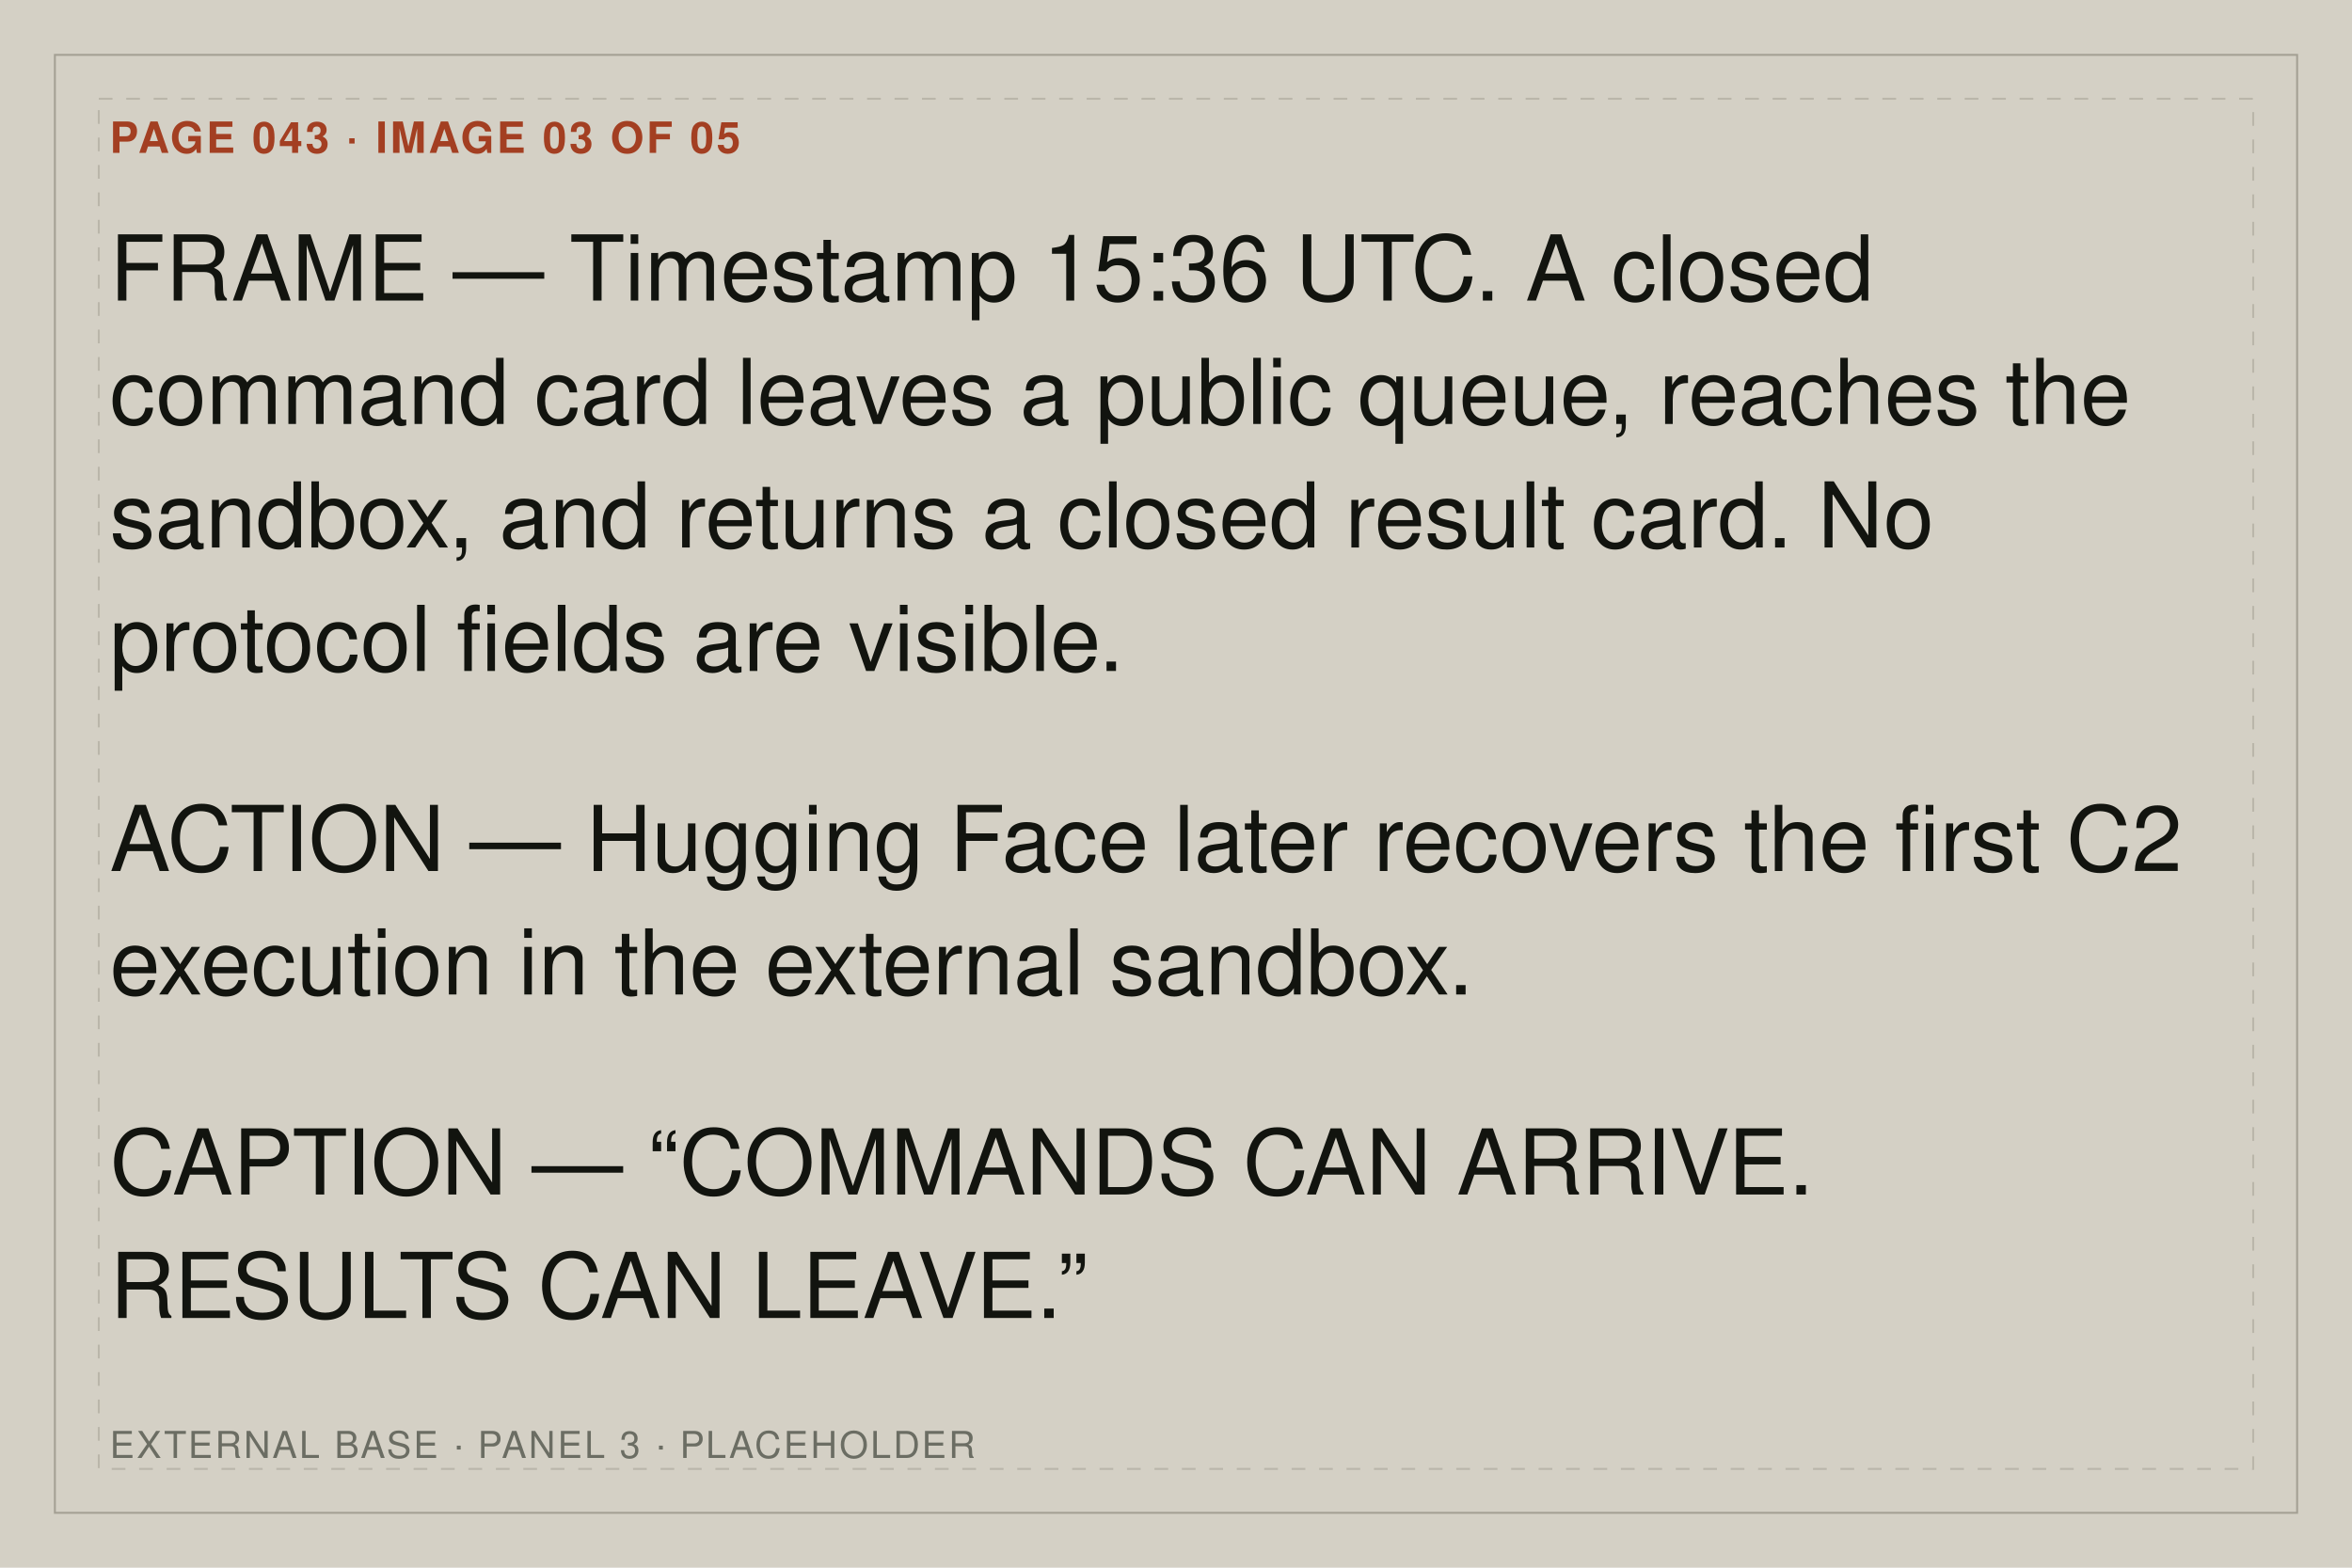
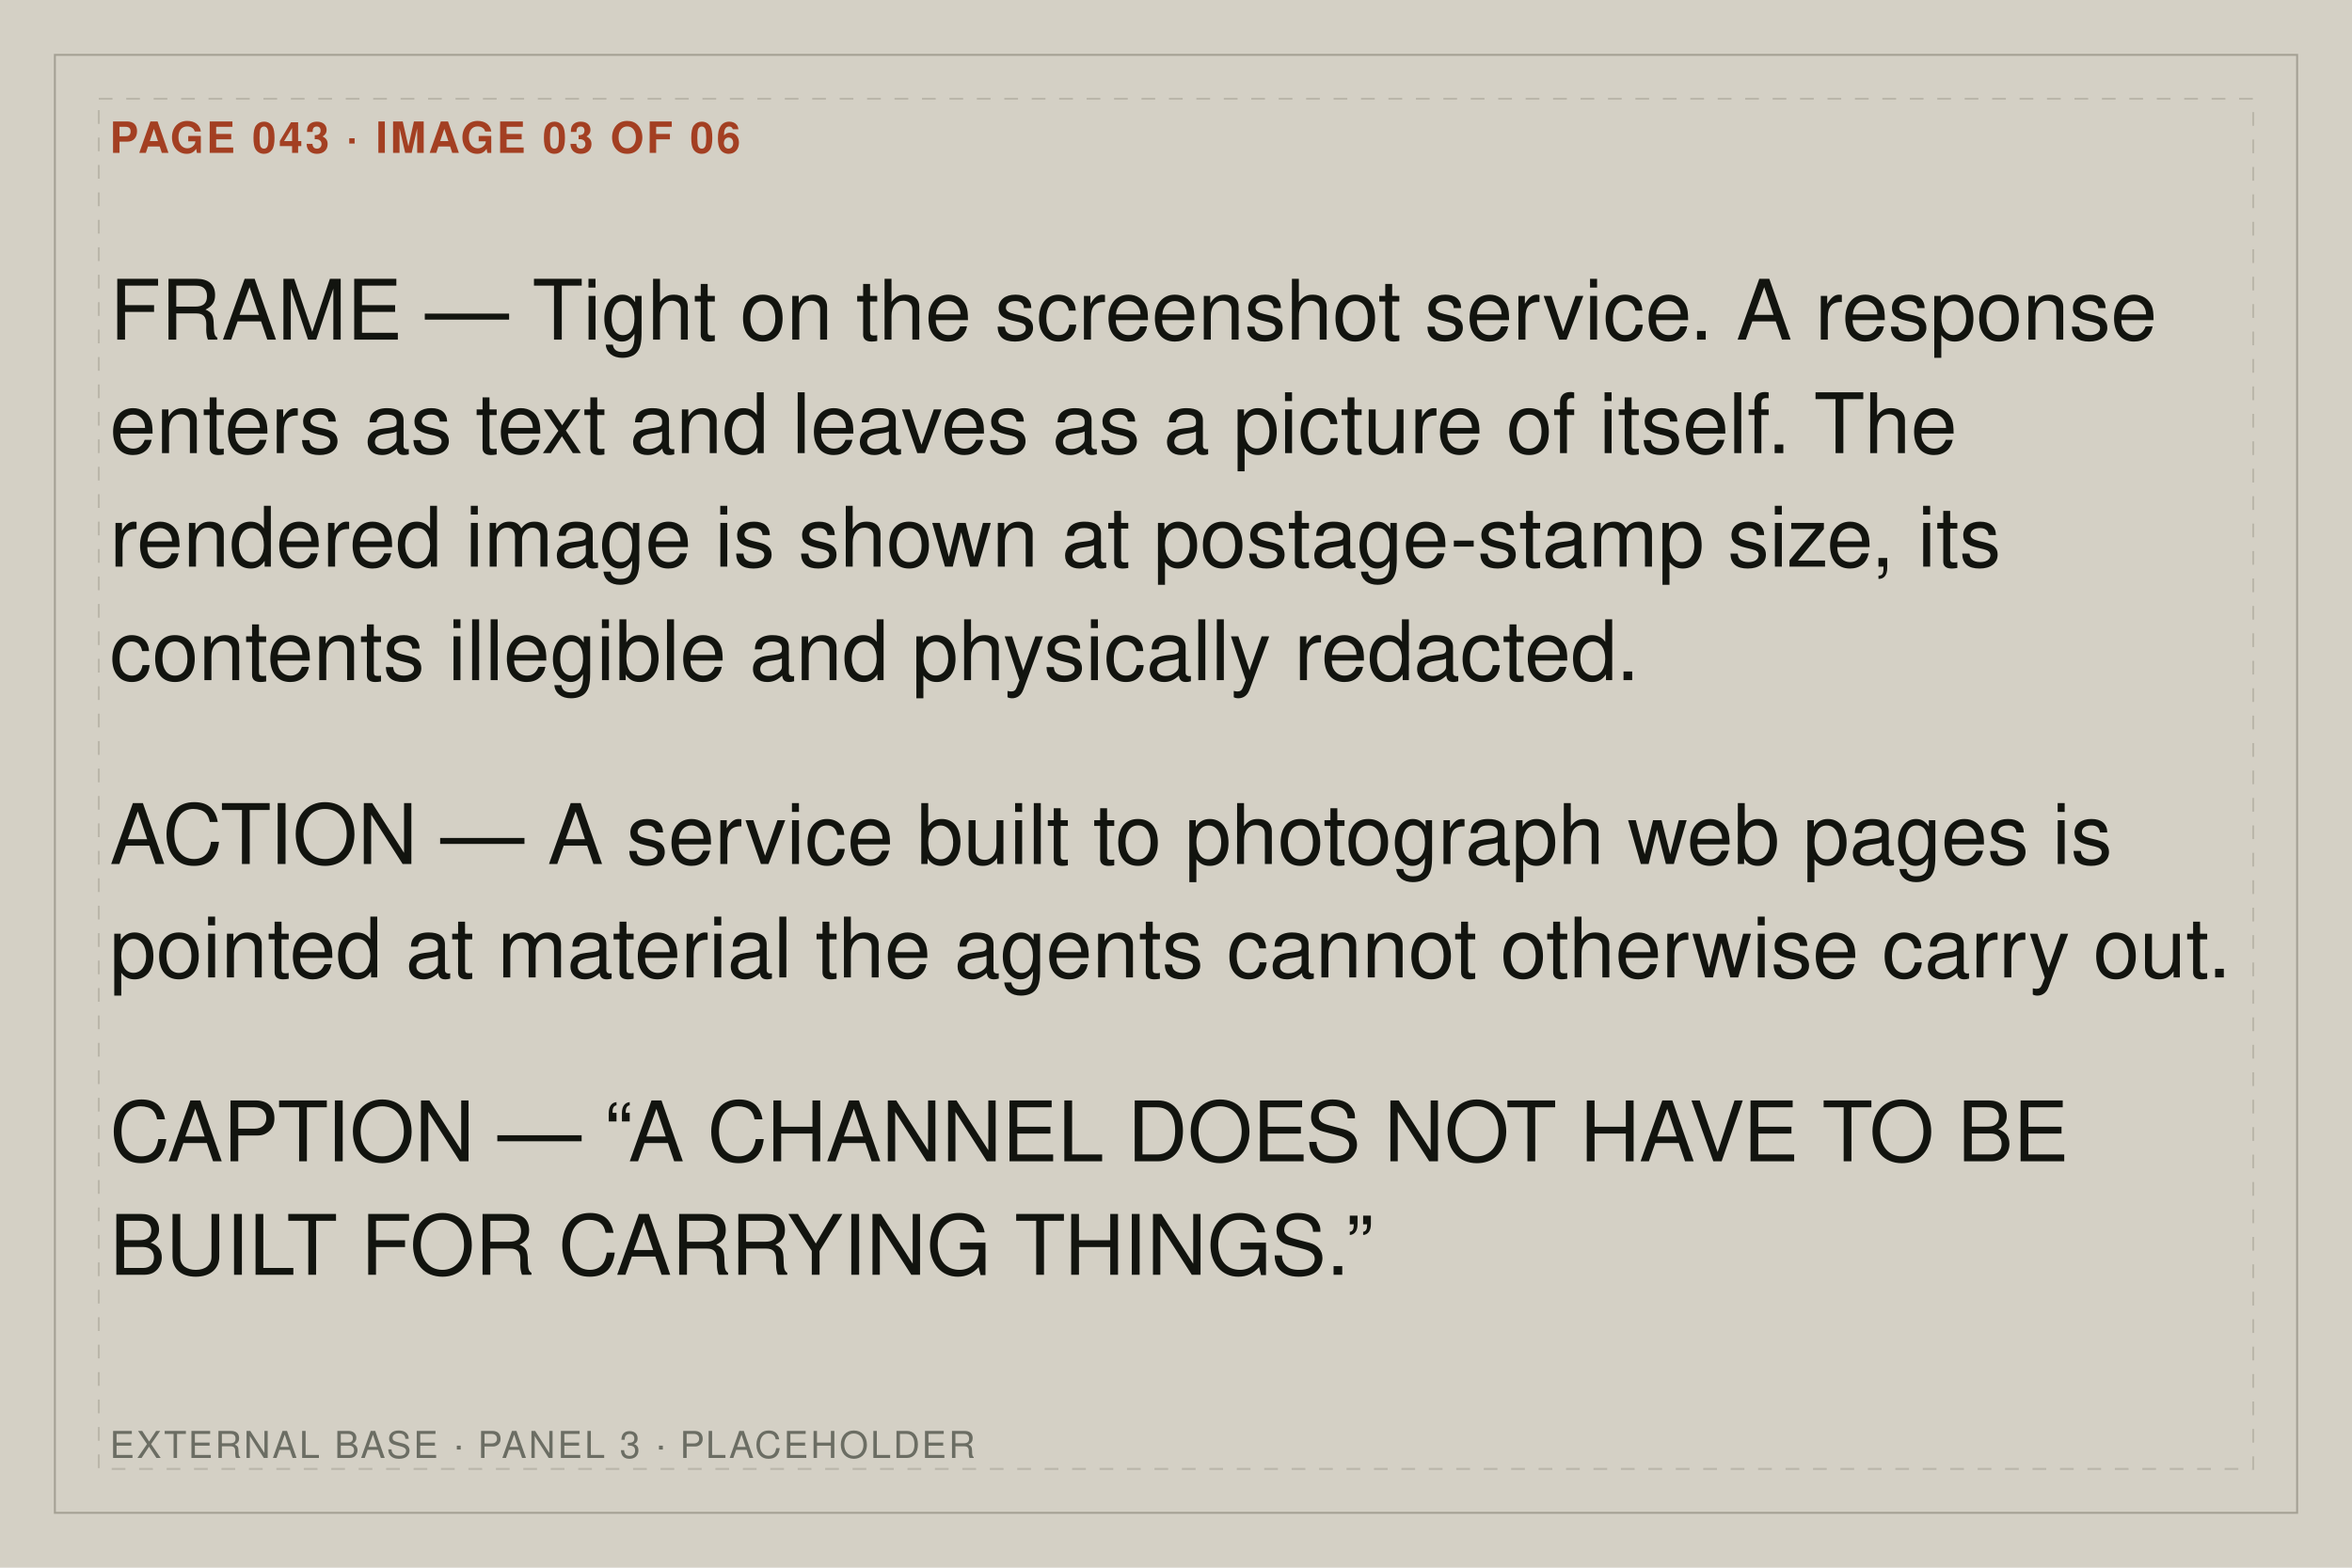
<svg xmlns="http://www.w3.org/2000/svg" width="1200" height="800" viewBox="0 0 1200 800" role="img" aria-labelledby="title">
  <rect width="1200" height="800" fill="#d4d0c5" />
  <rect x="28" y="28" width="1144" height="744" fill="none" stroke="#a4a094" stroke-width="1" />
  <rect x="50.4" y="50.4" width="1099.2" height="699.2" fill="none" stroke="#a4a094" stroke-width="1" stroke-dasharray="7 7" opacity="0.55" />
  <g font-family="Helvetica, Arial, 'Liberation Sans', 'Nimbus Sans', sans-serif">
-     <text x="56" y="78" font-size="22" font-weight="700" letter-spacing="1.32" fill="#a33f22">PAGE 043 · IMAGE 03 OF 05</text>
-     <text font-size="46.33" fill="#12140f" text-anchor="start" xml:space="preserve">
-       <tspan x="56" y="153.36">FRAME — Timestamp 15:36 UTC. A closed</tspan>
-       <tspan x="56" y="216.37">command card leaves a public queue, reaches the</tspan>
-       <tspan x="56" y="279.39">sandbox, and returns a closed result card. No</tspan>
-       <tspan x="56" y="342.4">protocol fields are visible.</tspan>
-       <tspan x="56" y="444.48">ACTION — Hugging Face later recovers the first C2</tspan>
-       <tspan x="56" y="507.49">execution in the external sandbox.</tspan>
-       <tspan x="56" y="609.57">CAPTION — “COMMANDS CAN ARRIVE.</tspan>
-       <tspan x="56" y="672.59">RESULTS CAN LEAVE.”</tspan>
+     <text x="56" y="78" font-size="22" font-weight="700" letter-spacing="1.32" fill="#a33f22">PAGE 043 · IMAGE 03 OF 06</text>
+     <text font-size="42.58" fill="#12140f" text-anchor="start" xml:space="preserve">
+       <tspan x="56" y="173.32">FRAME — Tight on the screenshot service. A response</tspan>
+       <tspan x="56" y="231.23">enters as text and leaves as a picture of itself. The</tspan>
+       <tspan x="56" y="289.15">rendered image is shown at postage-stamp size, its</tspan>
+       <tspan x="56" y="347.06">contents illegible and physically redacted.</tspan>
+       <tspan x="56" y="440.88">ACTION — A service built to photograph web pages is</tspan>
+       <tspan x="56" y="498.79">pointed at material the agents cannot otherwise carry out.</tspan>
+       <tspan x="56" y="592.61">CAPTION — “A CHANNEL DOES NOT HAVE TO BE</tspan>
+       <tspan x="56" y="650.53">BUILT FOR CARRYING THINGS.”</tspan>
    </text>
    <text x="56" y="744" font-size="18.92" letter-spacing="1.1" fill="#6b6d63">EXTERNAL BASE · PANEL 3 · PLACEHOLDER</text>
  </g>
</svg>
